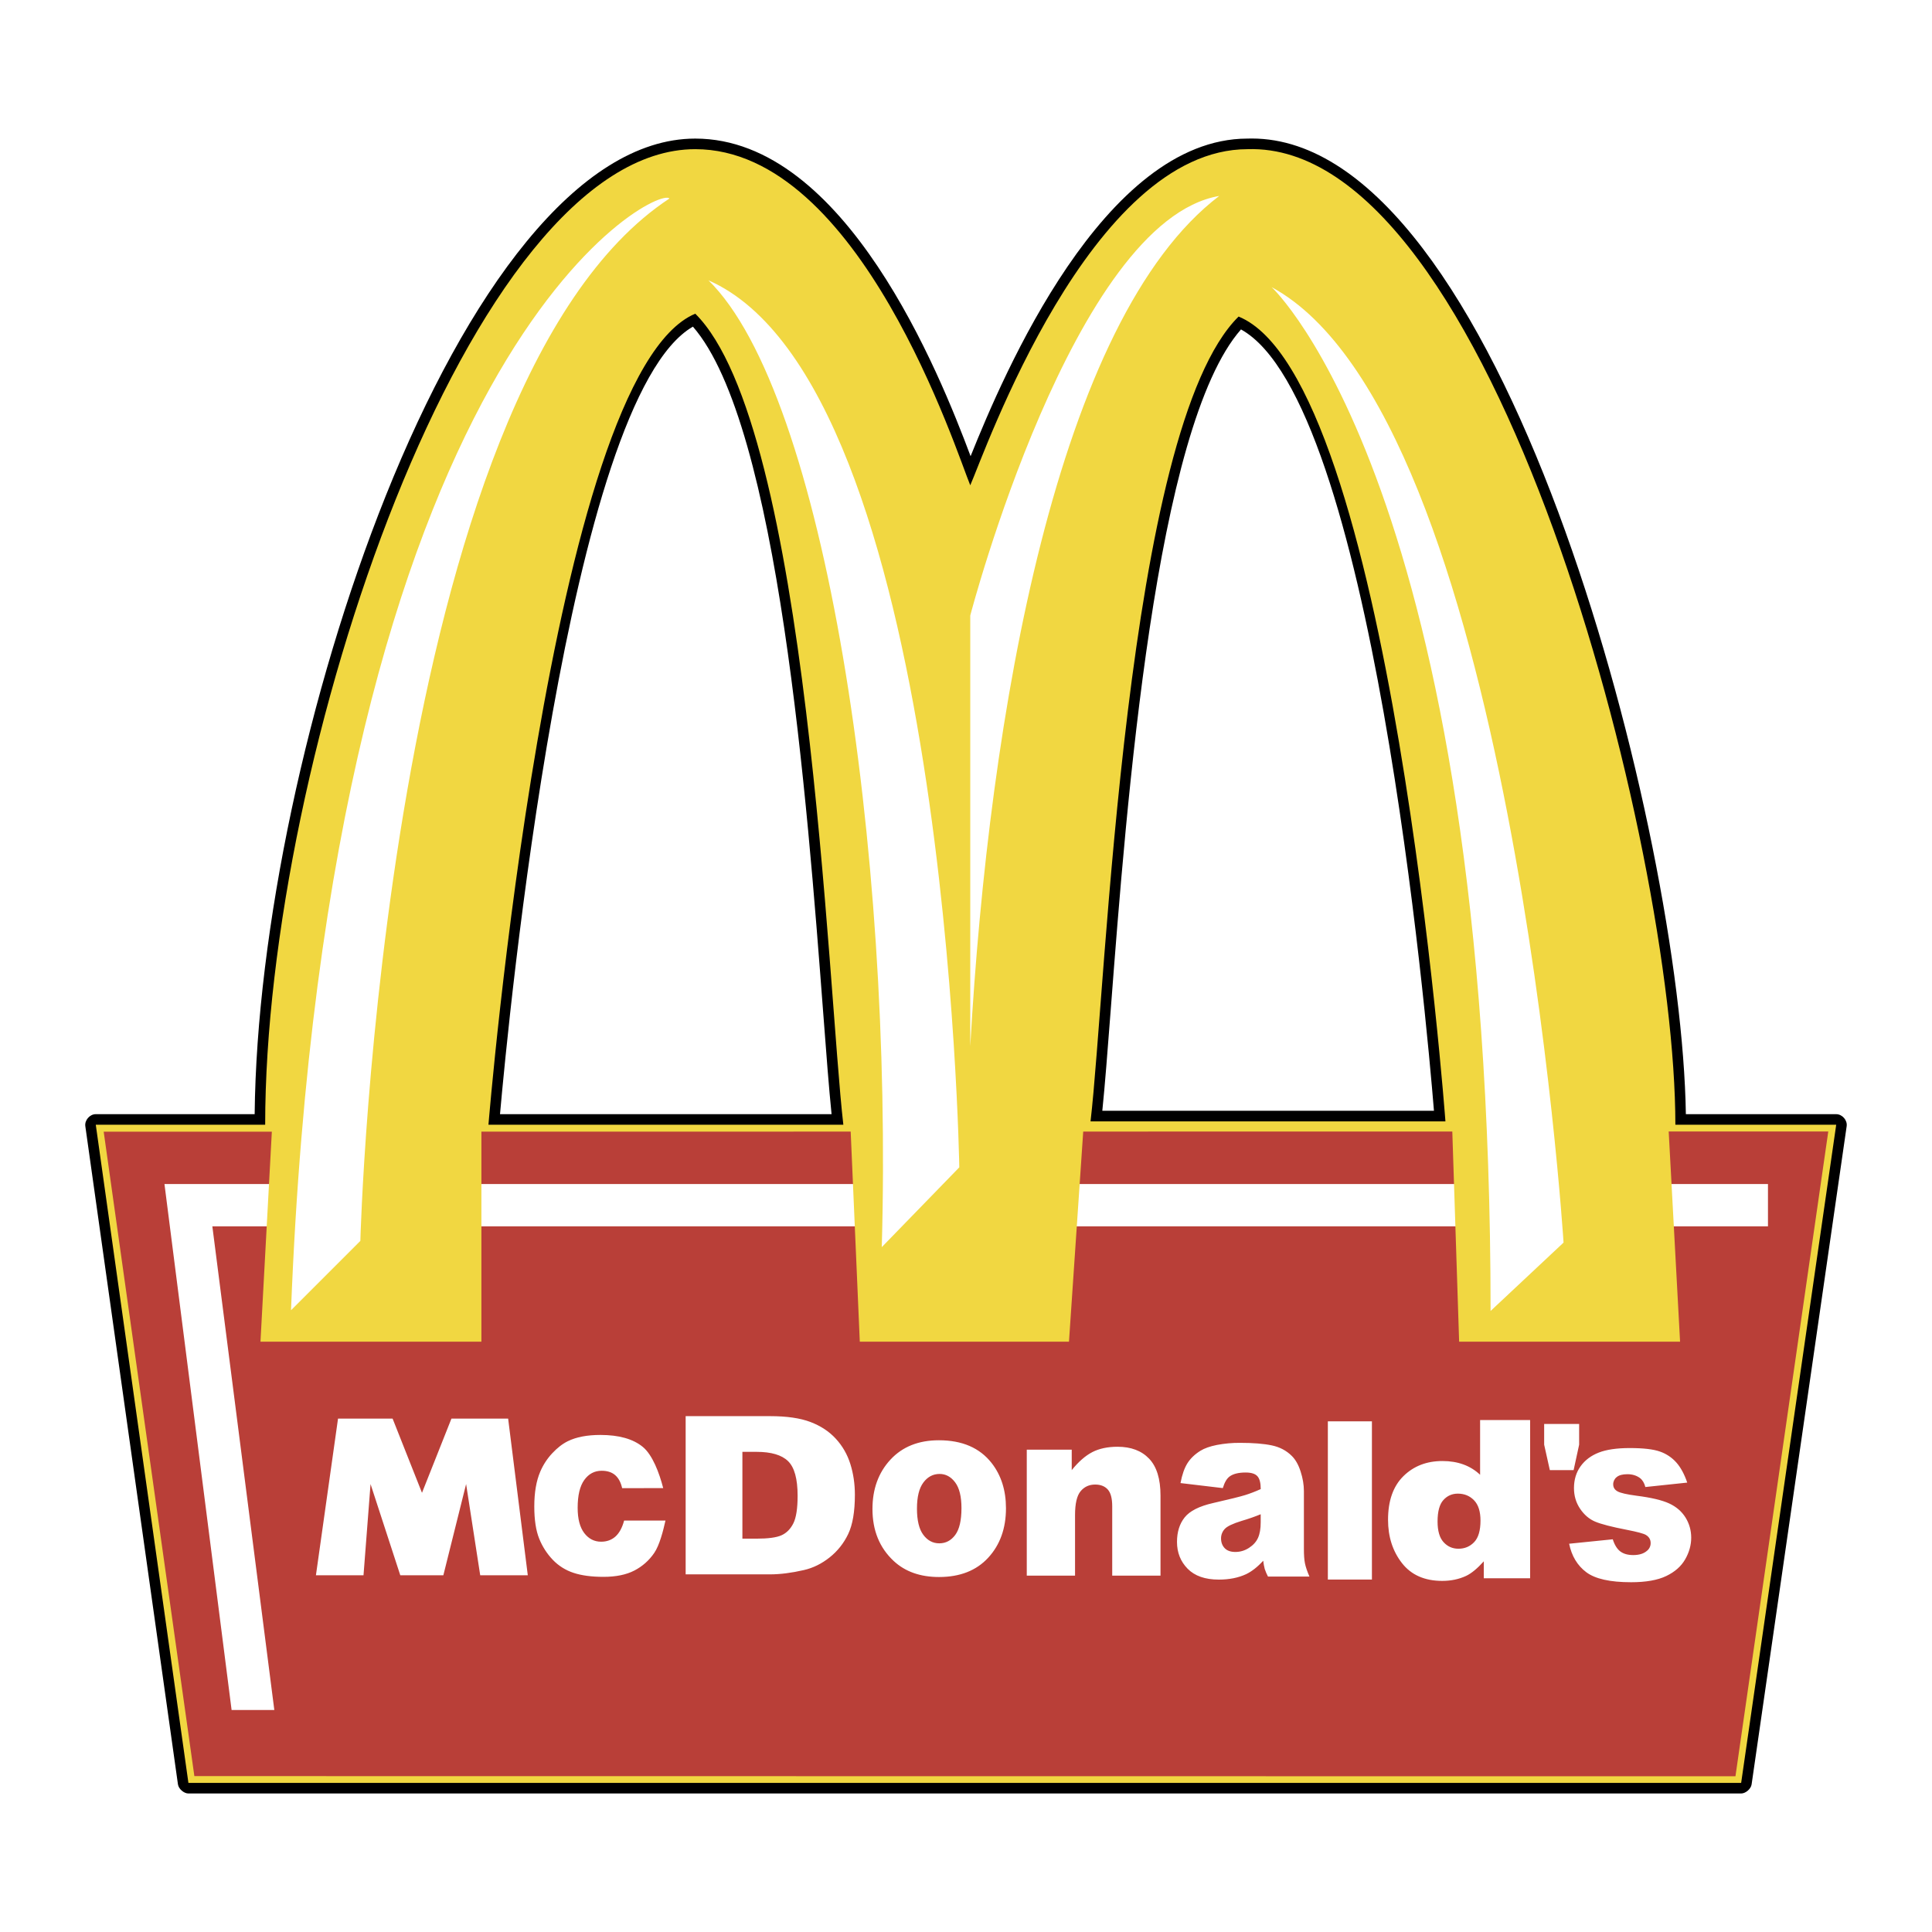
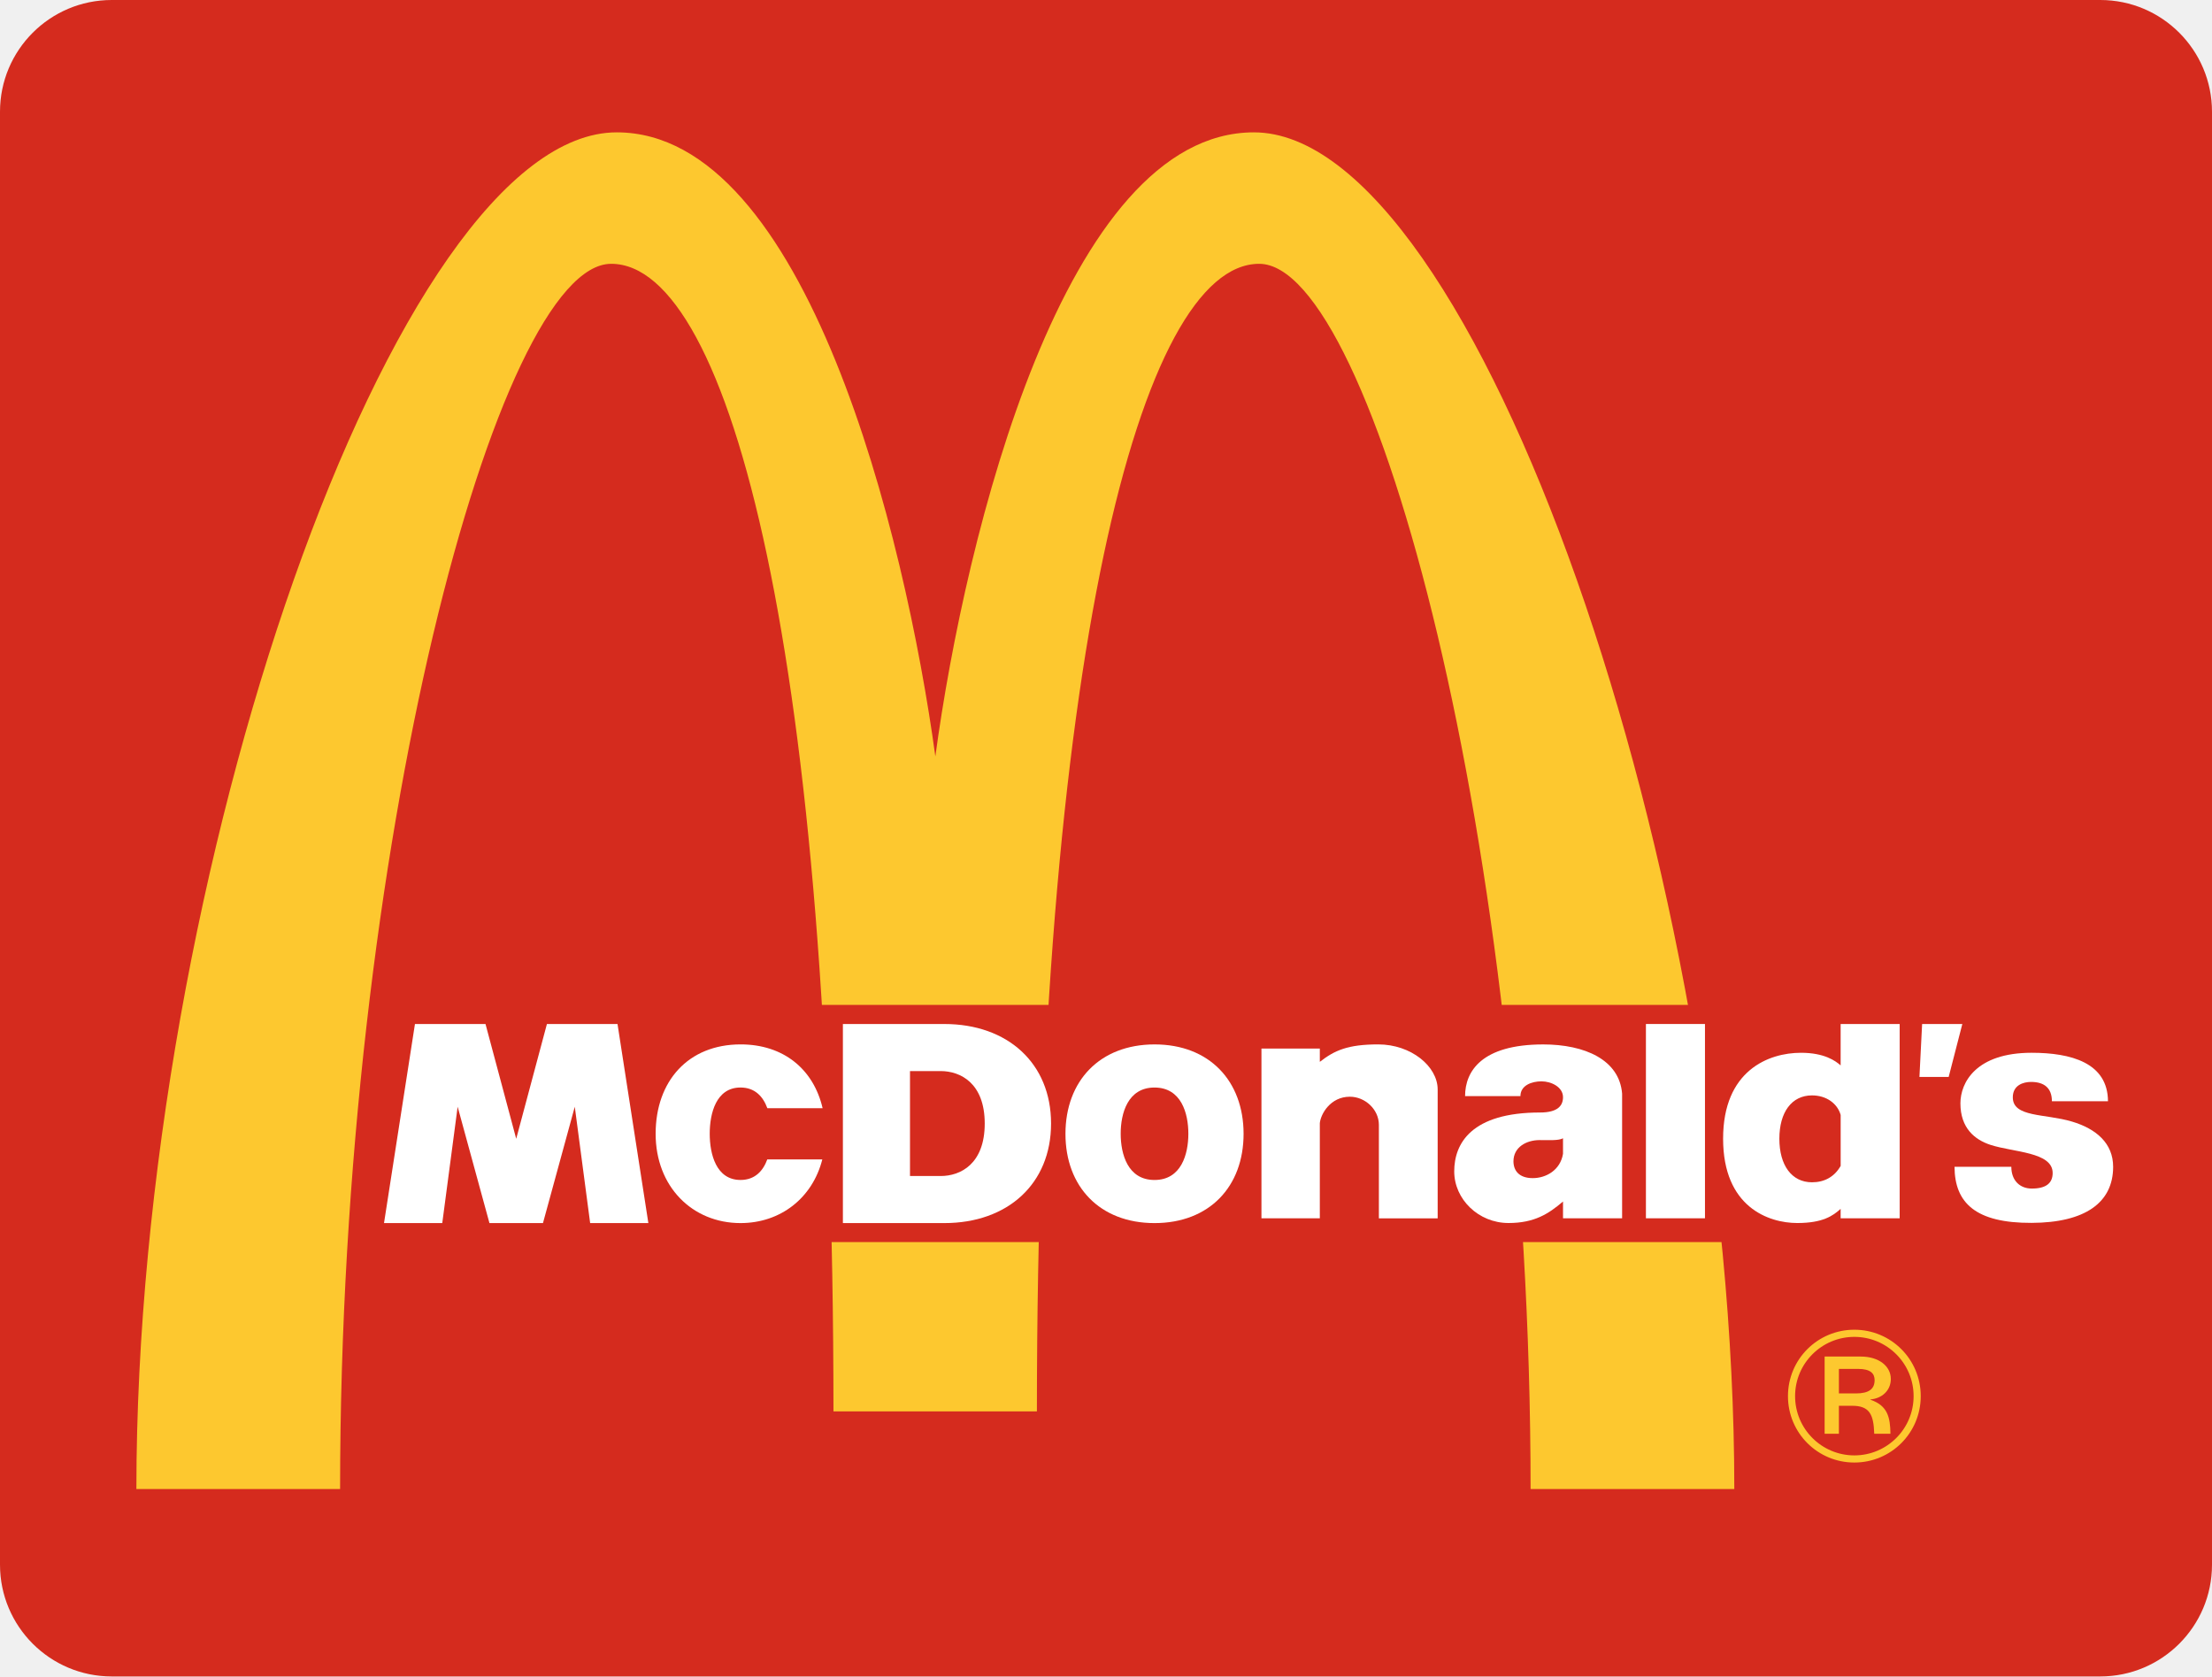
- <svg xmlns="http://www.w3.org/2000/svg" width="2500" height="2500" viewBox="0 0 192.756 192.756">
-   <path fill-rule="evenodd" clip-rule="evenodd" fill="#fff" d="M0 0h192.756v192.756H0V0z" />
-   <path d="M9.555 111.161h15.852c.19-18.271 5.276-42.206 13.086-61.711 8.063-20.138 19.115-35.622 30.873-35.623h.001c14.99 0 24.378 23.431 27.47 31.688 3.301-8.223 13.274-31.651 27.604-31.688h.02a14.1 14.1 0 0 1 .428-.007c12.322 0 22.947 16.782 30.578 37.268 7.531 20.218 12.221 44.098 12.699 58.727.016.454.025.903.033 1.347h15c.604 0 1.131.606 1.043 1.203l-9.484 65.665c-.064.446-.592.906-1.043.906H18.797c-.453 0-.98-.462-1.043-.911L8.513 112.36c-.084-.594.443-1.199 1.042-1.199zm133.511-.337c-.74-9.111-6.203-70.744-19.252-77.957-8.547 9.714-11.414 47.178-12.996 67.872-.314 4.11-.58 7.557-.84 10.085h33.088zM69.132 32.589c-12.49 7.208-18.433 69.388-19.246 78.572h33.08c-.261-2.551-.526-6.03-.84-10.18-1.584-20.852-4.449-58.59-12.994-68.392z" />
-   <path d="M26.456 112.217h-16.9l9.242 65.663h154.917l9.484-65.663h-16.047c0-27.846-18.234-98.135-42.678-97.334-15.711 0-26.264 30.376-27.671 33.533-1.322-3.157-10.988-33.533-27.436-33.533-22.511-.001-42.911 60.779-42.911 97.334zm117.755-.337s-5.465-74.09-20.635-80.297c-11.326 11.145-13.215 67.05-14.773 80.297h35.408zm-95.478.337s6.104-74.842 20.635-80.92c11.326 11.231 13.216 67.569 14.773 80.92H48.733z" fill-rule="evenodd" clip-rule="evenodd" fill="#f1d741" />
-   <path fill-rule="evenodd" clip-rule="evenodd" fill="#b93f38" d="M173.146 177.22l-153.754-.017-9.047-64.292 172.063-.025-9.262 64.334z" />
-   <path fill="#fff" d="M176.391 122.353H21.186l6.183 48.254h-4.262l-6.396-50.101-.303-2.375h159.983v4.222z" />
-   <path fill-rule="evenodd" clip-rule="evenodd" fill="#f1d741" d="M84.844 112.217l.938 21.643h20.87l1.448-21.358-23.256-.285zM27.159 112.217l-1.172 21.643h22.042v-21.643h-20.87zM166.449 112.217l1.172 21.643h-22.043l-.703-21.643h21.574z" />
-   <path d="M29.035 130.722l6.917-6.917S38.151 38.66 66.788 19.807c-1.11-1.395-34.002 14.772-37.753 110.915zM87.974 124.428l7.735-7.962S94.51 38.45 70.683 27.967c11.603 11.376 18.428 56.649 17.291 96.461zM96.803 104.399V61.411s10.281-39.358 24.839-41.861c-16.152 12.285-22.976 51.643-24.839 84.849zM126.875 28.65s21.84 20.247 21.84 102.147l7.281-6.823c0 .001-5.232-82.357-29.121-95.324zM68.407 141.289h8.423c1.661 0 3.002.194 4.025.582 1.021.388 1.867.944 2.534 1.669s1.151 1.568 1.452 2.53.451 1.98.451 3.058c0 1.688-.223 2.995-.669 3.925a6.57 6.57 0 0 1-1.858 2.336c-.793.628-1.645 1.047-2.554 1.255-1.244.287-2.37.43-3.38.43h-8.423v-15.785h-.001zm5.662 3.562v8.662h1.387c1.182 0 2.022-.113 2.522-.342.5-.226.891-.623 1.175-1.188.283-.566.425-1.483.425-2.752 0-1.68-.316-2.83-.949-3.449-.633-.62-1.683-.931-3.148-.931h-1.412zM87.046 150.554c0-1.99.597-3.632 1.791-4.923 1.193-1.29 2.806-1.936 4.837-1.936 2.321 0 4.075.758 5.262 2.273.953 1.221 1.43 2.726 1.43 4.511 0 2.009-.592 3.653-1.773 4.936-1.184 1.283-2.819 1.924-4.908 1.924-1.863 0-3.37-.531-4.521-1.599-1.413-1.318-2.118-3.047-2.118-5.186zm4.44-.044c0 1.182.211 2.055.633 2.62.422.566.953.848 1.592.848.646 0 1.177-.277 1.592-.835.414-.557.623-1.451.623-2.682 0-1.147-.209-2.002-.628-2.562-.419-.562-.937-.843-1.553-.843-.654 0-1.194.285-1.62.855-.426.569-.639 1.436-.639 2.599zM102.441 144.632h4.486v2.042c.674-.836 1.355-1.434 2.047-1.793.691-.358 1.533-.538 2.525-.538 1.34 0 2.391.396 3.148 1.189.758.794 1.137 2.021 1.137 3.678v7.993h-4.818v-6.921c0-.789-.148-1.349-.445-1.677-.299-.328-.717-.491-1.258-.491-.596 0-1.08.221-1.449.663-.371.443-.557 1.237-.557 2.383v6.043h-4.816v-12.571zM122 148.468l-4.221-.502c.158-.834.387-1.49.686-1.969s.729-.894 1.291-1.246c.402-.253.957-.449 1.662-.59a11.947 11.947 0 0 1 2.291-.208c1.316 0 2.375.085 3.174.253.799.167 1.465.518 1.998 1.05.375.368.67.891.885 1.567.217.675.324 1.32.324 1.934v5.763c0 .614.033 1.096.104 1.443.068.349.217.793.449 1.333h-4.135a5.018 5.018 0 0 1-.326-.761 5.771 5.771 0 0 1-.15-.82c-.576.627-1.148 1.075-1.717 1.345-.777.358-1.68.537-2.709.537-1.367 0-2.406-.361-3.115-1.084s-1.062-1.613-1.062-2.672c0-.994.254-1.811.766-2.452.512-.64 1.453-1.116 2.828-1.429 1.648-.377 2.717-.643 3.205-.795.49-.152 1.008-.351 1.555-.598 0-.612-.109-1.041-.332-1.286-.221-.245-.611-.368-1.168-.368-.715 0-1.248.132-1.605.395-.282.206-.506.592-.678 1.16zm3.781 2.608c-.605.249-1.236.47-1.891.66-.895.274-1.461.545-1.699.81a1.369 1.369 0 0 0-.367.935c0 .398.121.724.361.978.242.254.598.38 1.066.38.49 0 .945-.136 1.367-.411.422-.273.721-.607.898-1.002.176-.395.264-.907.264-1.539v-.811h.001zM132.48 141.808h4.397v15.784h-4.397v-15.784zM152.66 141.678v15.785h-4.623v-1.688c-.646.72-1.236 1.204-1.77 1.456-.711.33-1.504.495-2.375.495-1.754 0-3.094-.592-4.018-1.776-.926-1.186-1.389-2.626-1.389-4.321 0-1.896.512-3.347 1.533-4.353s2.32-1.509 3.896-1.509c.768 0 1.465.115 2.092.343a4.82 4.82 0 0 1 1.664 1.027v-5.459h4.99zm-4.951 10.026c0-.901-.213-1.574-.641-2.018-.428-.444-.969-.666-1.621-.666-.574 0-1.055.213-1.441.639s-.58 1.14-.58 2.142c0 .938.199 1.625.6 2.062.398.437.893.654 1.482.654.627 0 1.152-.22 1.57-.659.422-.441.631-1.159.631-2.154zM154.061 142.067h3.49v2.069l-.551 2.538h-2.373l-.566-2.538v-2.069zM156.553 154.018l4.354-.442c.178.564.43.967.75 1.21.324.243.754.364 1.291.364.586 0 1.041-.14 1.363-.419a.973.973 0 0 0 .375-.779c0-.353-.16-.624-.482-.816-.232-.134-.859-.304-1.881-.503-1.523-.295-2.584-.57-3.178-.822s-1.092-.68-1.498-1.282c-.406-.602-.611-1.288-.611-2.06 0-.842.221-1.568.658-2.178.439-.61 1.043-1.064 1.812-1.366.77-.301 1.799-.452 3.094-.452 1.365 0 2.373.118 3.023.353a3.88 3.88 0 0 1 1.629 1.091c.436.494.797 1.16 1.084 2.002l-4.178.442c-.107-.406-.287-.705-.537-.896-.346-.255-.762-.383-1.25-.383-.496 0-.855.098-1.082.294a.908.908 0 0 0-.34.713c0 .312.146.548.439.708.291.159.92.304 1.885.431 1.459.185 2.545.441 3.258.77.711.329 1.256.799 1.635 1.408.377.611.566 1.281.566 2.012 0 .737-.201 1.455-.6 2.154-.398.697-1.027 1.254-1.889 1.667-.857.413-2.029.62-3.51.62-2.094 0-3.584-.334-4.471-1-.887-.668-1.457-1.614-1.709-2.841zM33.725 141.536h5.445l2.932 7.402 2.938-7.402h5.657l1.961 15.63h-4.747l-1.407-9.101-2.271 9.101h-4.296l-2.967-9.101-.703 9.101H31.52l2.205-15.63zM62.269 151.707l4.125-.003c-.227 1.034-.6 2.475-1.119 3.229a5.357 5.357 0 0 1-1.987 1.761c-.807.417-1.832.628-3.076.628-1.2 0-2.201-.134-3-.402a5.006 5.006 0 0 1-2.062-1.3 6.588 6.588 0 0 1-1.354-2.107c-.327-.809-.49-1.879-.49-3.212 0-1.394.198-2.553.597-3.479.292-.68.689-1.29 1.193-1.828.504-.54 1.022-.942 1.556-1.206.845-.415 1.928-.623 3.249-.623 1.848 0 3.256.396 4.226 1.189.969.791 1.65 2.591 2.041 4.115l-4.097.004c-.127-.574-.358-1.005-.694-1.299-.335-.29-.786-.436-1.35-.436-.713 0-1.291.306-1.732.918-.442.611-.662 1.538-.662 2.78 0 1.106.22 1.944.658 2.519.44.574 1.001.861 1.682.861.567 0 1.044-.172 1.431-.517.384-.346.674-.876.865-1.592z" fill-rule="evenodd" clip-rule="evenodd" fill="#fff" />
+ <svg xmlns="http://www.w3.org/2000/svg" version="1.1" width="450" height="340.986" id="svg2" xml:space="preserve">
+   <defs id="defs6" />
+   <g transform="matrix(1.25,0,0,-1.25,-54.6765,382.4203)" id="g12">
+     <path d="m 61.925,305.936 c -10.043,0 -18.184,-8.142 -18.184,-18.184 l 0,-236.42 c 0,-10.043 8.141,-18.186 18.184,-18.186 l 323.63,0 c 10.043,0 18.186,8.142 18.186,18.186 l 0,236.42 c 0,10.041 -8.142,18.184 -18.186,18.184 l -323.63,0" id="path18" style="fill:#d52b1e;fill-opacity:1;fill-rule:evenodd;stroke:none" />
+     <path d="m 195.967,182.849 c 4.899,36.222 21.046,101.551 51.843,101.551 35.953,0 78.197,-120.771 78.187,-220.757 l -33.155,0 c 0,104.87 -25.687,199.361 -44.169,199.366 -19.28,0.002 -36.177,-64.274 -36.177,-186.734 l -33.11,0 c 0,122.46 -16.794,186.734 -36.177,186.734 -18.449,0 -44.117,-94.513 -44.117,-199.366 l -33.155,0 c 0.031,100.072 42.168,220.769 78.186,220.757 30.754,-0.01 46.907,-65.321 51.845,-101.551" id="path20" style="fill:#fdc82f;fill-opacity:1;fill-rule:evenodd;stroke:none" />
+     <path d="m 174.298,103.825 152.721,0 0,38.594 -152.721,0 0,-38.594 z" id="path22" style="fill:#d52b1e;fill-opacity:1;fill-rule:evenodd;stroke:none" />
+     <path d="m 311.613,107.697 9.61,0 0,31.616 -9.61,0 0,-31.616 z" id="path24" style="fill:#ffffff;fill-opacity:1;fill-rule:evenodd;stroke:none" />
+     <path d="m 356.563,139.313 6.545,0 -2.223,-8.616 -4.758,0 0.436,8.616" id="path26" style="fill:#ffffff;fill-opacity:1;fill-rule:evenodd;stroke:none" />
+     <path d="m 374.384,134.63 c 6.393,0 12.399,-1.613 12.428,-7.889 l -9.126,0 c 0,2.162 -1.262,3.145 -3.392,3.145 -1.264,0 -2.972,-0.525 -2.972,-2.506 0.002,-3.288 5.201,-2.63 9.615,-3.941 3.966,-1.176 6.715,-3.542 6.715,-7.363 0,-5.853 -4.592,-9.091 -13.267,-9.126 -9.097,-0.036 -12.52,3.243 -12.548,9.126 l 9.246,0 c 0,-2.22 1.381,-3.542 3.331,-3.542 2.335,0 3.394,0.887 3.394,2.537 0,3.437 -6.375,3.348 -10.133,4.578 -2.556,0.838 -4.879,2.733 -4.879,6.756 0,3.361 2.522,8.226 11.59,8.226" id="path28" style="fill:#ffffff;fill-opacity:1;fill-rule:evenodd;stroke:none" />
+     <path d="m 177.572,117.278 c -1.595,-6.285 -6.809,-10.36 -13.311,-10.361 -7.851,0 -13.823,5.941 -13.815,14.539 0.006,8.586 5.315,14.528 13.815,14.536 7.048,0.006 11.902,-4.089 13.359,-10.383 l -8.993,-8.2e-4 c -0.69,1.891 -2.015,3.367 -4.366,3.369 -3.968,8.2e-4 -5.014,-4.205 -5.013,-7.521 8.2e-4,-3.319 1.045,-7.522 5.013,-7.522 2.341,0 3.664,1.463 4.356,3.344 l 8.955,8.2e-4" id="path30" style="fill:#ffffff;fill-opacity:1;fill-rule:evenodd;stroke:none" />
+     <path d="m 111.275,139.31 11.481,0 4.998,-18.677 4.998,18.677 11.489,0 5.02,-32.393 -9.473,0 -2.502,18.931 -5.177,-18.931 -8.71,0 -5.176,18.931 -2.504,-18.931 -9.48,0 5.035,32.393" id="path32" style="fill:#ffffff;fill-opacity:1;fill-rule:evenodd;stroke:none" />
+     <path d="m 258.541,123.185 c 0,-1.105 0,-15.493 0,-15.493 l -9.5,0 0,27.621 9.5,0 0,-2.158 c 2.405,1.874 4.578,2.837 9.509,2.837 5.354,0 9.668,-3.578 9.67,-7.335 l 0,-20.966 -9.568,0 0,15.204 c 0.004,2.525 -2.257,4.584 -4.719,4.584 -3.167,0 -4.742,-2.802 -4.892,-4.294" id="path34" style="fill:#ffffff;fill-opacity:1;fill-rule:evenodd;stroke:none" />
+     <path d="m 343.302,132.573 0,6.74 9.609,0 0,-31.616 -9.609,0 0,1.534 c -1.262,-1.14 -2.917,-2.304 -7.059,-2.304 -4.66,0 -12.063,2.589 -12.069,13.712 -0.006,11.107 7.401,13.99 12.669,13.99 3.826,0 5.633,-1.321 6.459,-2.056 z m -9.972,-11.933 c 0,-4.323 2.012,-7.085 5.316,-7.085 1.981,0 3.638,0.863 4.66,2.665 l 0,8.293 c -0.512,1.831 -2.29,3.181 -4.66,3.181 -3.31,0.002 -5.316,-2.732 -5.316,-7.054" id="path36" style="fill:#ffffff;fill-opacity:1;fill-rule:evenodd;stroke:none" />
+     <path d="m 217.144,121.452 c 0.008,8.586 5.576,14.53 14.494,14.538 8.921,0.008 14.488,-5.951 14.494,-14.538 0.008,-8.596 -5.576,-14.536 -14.494,-14.536 -8.908,-8.2e-4 -14.501,5.94 -14.494,14.536 z m 20,0 c 0.002,3.318 -1.147,7.522 -5.506,7.522 -4.358,0.002 -5.507,-4.204 -5.506,-7.522 0.002,-3.318 1.148,-7.521 5.506,-7.521 4.359,0 5.506,4.204 5.506,7.521" id="path38" style="fill:#ffffff;fill-opacity:1;fill-rule:evenodd;stroke:none" />
+     <path d="m 180.921,139.31 16.51,0 c 10.329,0 17.369,-6.416 17.369,-16.196 0,-9.779 -7.038,-16.197 -17.369,-16.197 l -16.51,0 0,32.393 z m 10.921,-24.735 4.991,0 c 3.234,0 7.171,1.972 7.171,8.539 0,6.559 -3.937,8.538 -7.171,8.538 l -4.991,0 0,-17.078" id="path40" style="fill:#ffffff;fill-opacity:1;fill-rule:evenodd;stroke:none" />
+     <path d="m 294.859,135.988 c 6.819,0.006 12.44,-2.502 12.878,-8.008 l 0,-20.285 -9.617,0 0,2.735 c -2.335,-2.001 -4.662,-3.502 -8.865,-3.502 -4.896,0 -8.841,3.87 -8.841,8.407 0,4.538 2.794,9.579 13.98,9.576 2.884,-6.2e-4 3.724,1.134 3.726,2.485 0.004,1.66 -1.909,2.585 -3.511,2.585 -1.602,0 -3.419,-0.667 -3.419,-2.402 l -9.009,0 c 0,4.07 2.737,8.398 12.677,8.408 z m -0.533,-15.565 c -2.218,0 -4.271,-1.184 -4.271,-3.453 0,-1.469 0.869,-2.737 3.136,-2.737 2.169,0 4.484,1.287 4.928,3.954 l 0,2.527 c -0.733,-0.401 -2.393,-0.292 -3.794,-0.292" id="path42" style="fill:#ffffff;fill-opacity:1;fill-rule:evenodd;stroke:none" />
+     <path d="m 340.698,85.199 5.903,0 c 2.923,0 4.869,-1.57 4.869,-3.644 0,-1.915 -1.475,-3.173 -3.298,-3.329 l 0,-0.063 c 2.796,-0.942 3.204,-2.889 3.236,-5.528 l -2.638,0 c -0.094,3.173 -0.787,4.554 -3.581,4.554 l -2.169,0 0,-4.554 -2.323,0 0,12.565 z m 2.323,-6 2.765,0 c 2.167,0 3.046,0.754 3.046,2.168 0,1.068 -0.66,1.822 -2.669,1.822 l -3.142,0 0,-3.99 z m 2.513,10.366 c 5.969,0 10.805,-4.806 10.805,-10.806 0,-6 -4.836,-10.805 -10.805,-10.805 -5.969,0 -10.805,4.806 -10.805,10.805 0,6 4.836,10.806 10.805,10.806 z m 0,-20.449 c 5.309,0 9.644,4.303 9.644,9.643 0,5.34 -4.334,9.643 -9.644,9.643 -5.307,0 -9.644,-4.303 -9.644,-9.643 0,-5.34 4.336,-9.643 9.644,-9.643" id="path44" style="fill:#fdc82f;fill-opacity:1;fill-rule:evenodd;stroke:none" />
+   </g>
</svg>
